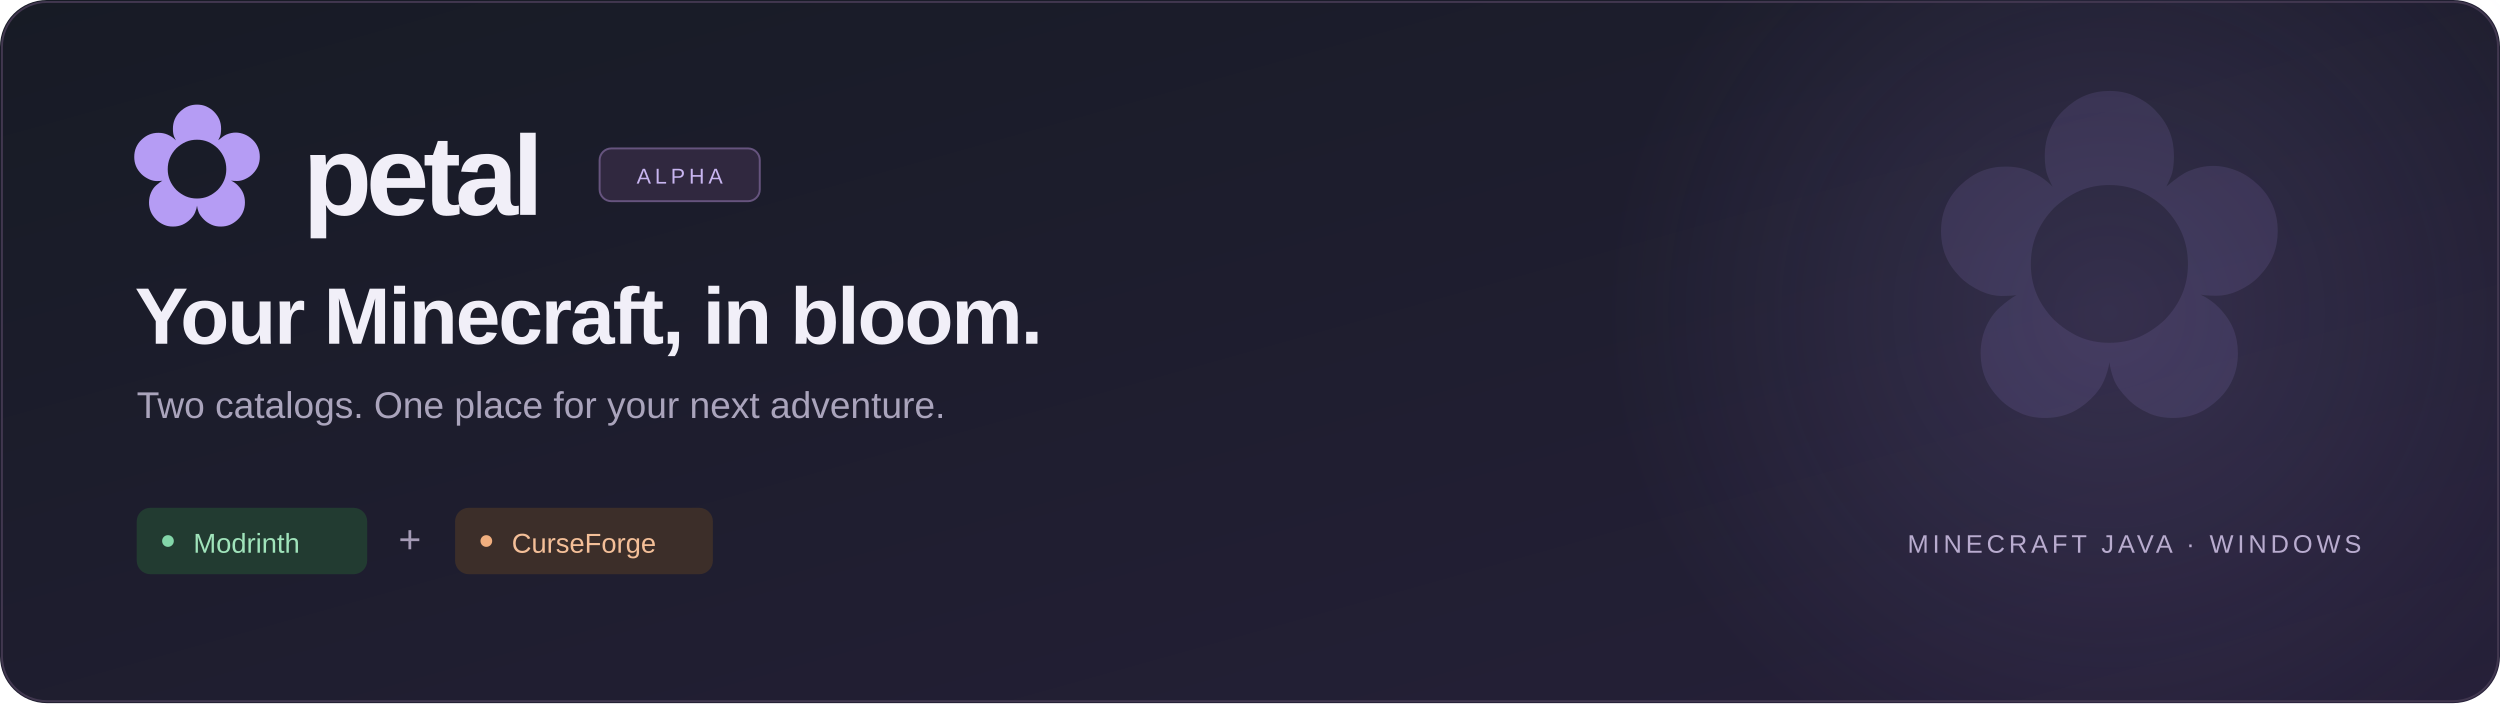
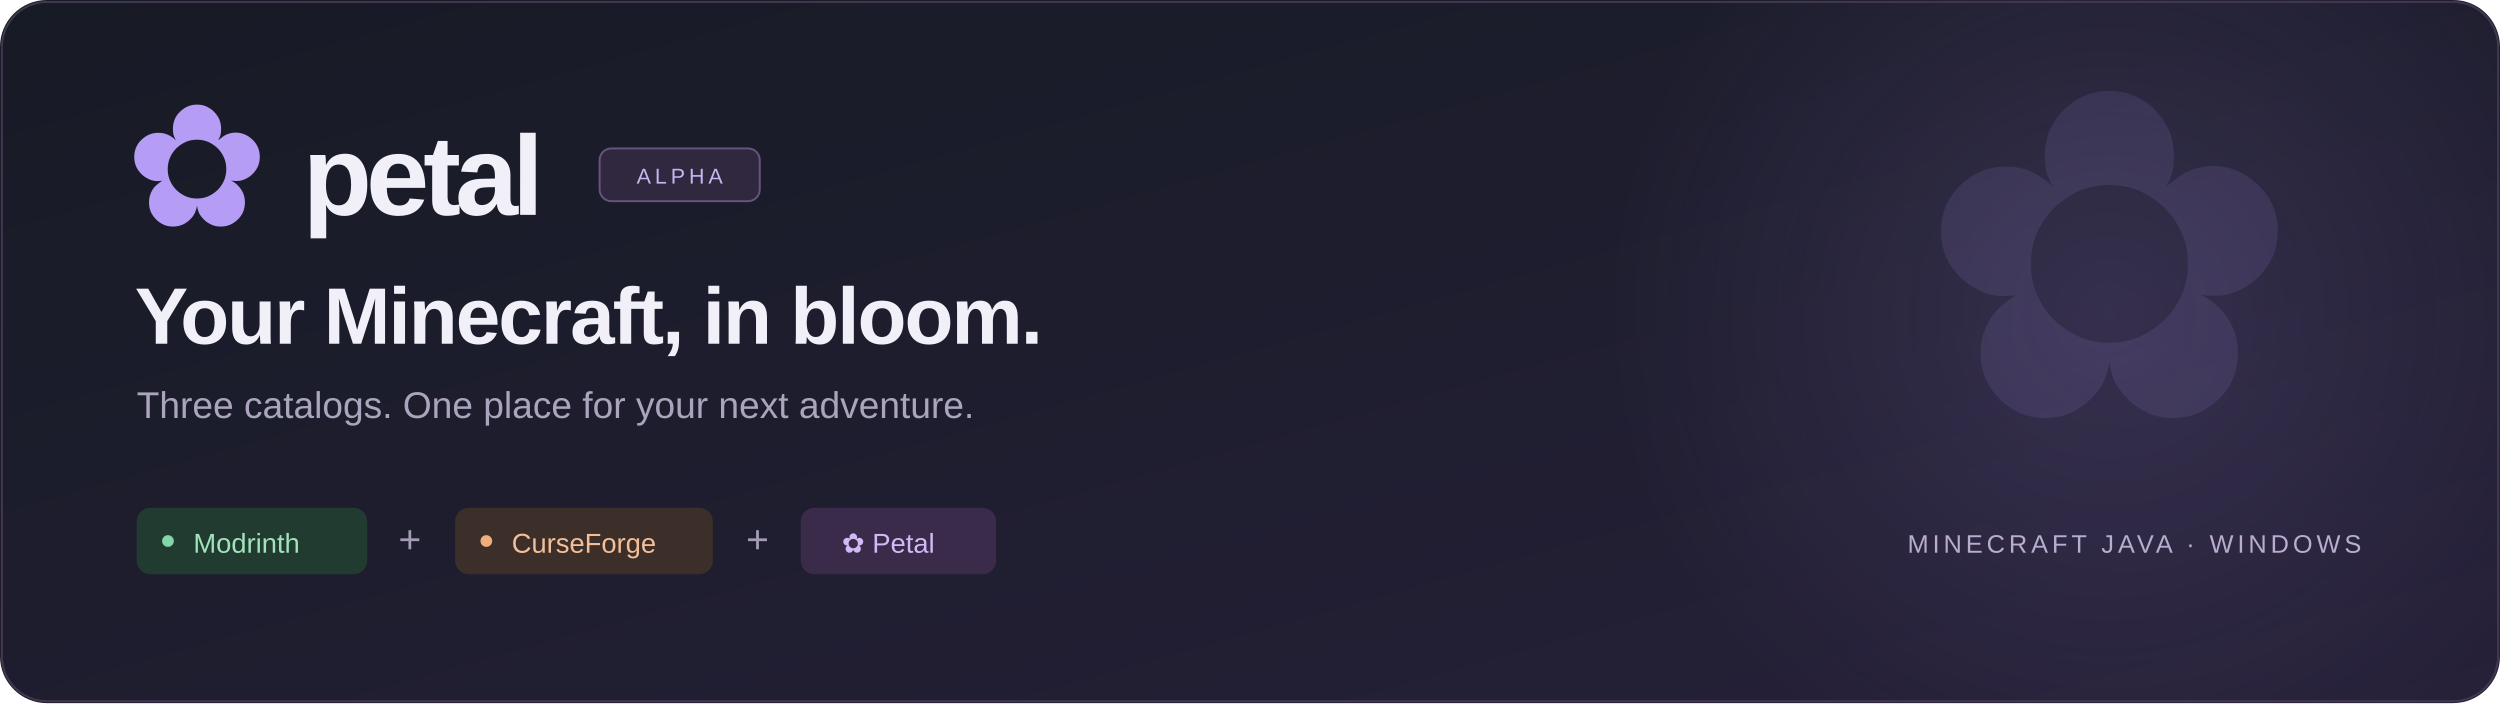
<svg xmlns="http://www.w3.org/2000/svg" width="1280" height="360" viewBox="0 0 1280 360" role="img" aria-labelledby="title desc">
  <defs>
    <linearGradient id="bg" x2="1" y2="1">
      <stop stop-color="#171b25" />
      <stop offset="1" stop-color="#262039" />
    </linearGradient>
    <radialGradient id="glow">
      <stop stop-color="#b59cf4" stop-opacity=".14" />
      <stop offset="1" stop-color="#b59cf4" stop-opacity="0" />
    </radialGradient>
  </defs>
  <rect width="1280" height="360" rx="24" fill="url(#bg)" />
  <circle cx="1080" cy="160" r="260" fill="url(#glow)" />
  <rect x="1" y="1" width="1278" height="358" rx="23" fill="none" stroke="#41374f" />
  <g font-family="Segoe UI, Arial, sans-serif">
    <text x="64" y="116" fill="#b59cf4" font-size="88">✿</text>
    <text x="155" y="110" fill="#f1eff8" font-size="58" font-weight="700" letter-spacing="-3">petal</text>
    <rect x="307" y="76" width="82" height="27" rx="6" fill="#30283f" stroke="#66547e" />
    <text x="348" y="94" fill="#c8b5f0" font-size="11" letter-spacing="2" text-anchor="middle">ALPHA</text>
    <text x="69" y="176" fill="#f1eff8" font-size="41" font-weight="600" letter-spacing="-1">Your Minecraft, in bloom.</text>
-     <text x="70" y="214" fill="#aaa4bc" font-size="19">Two catalogs. One place for your next adventure.</text>
+     <text x="70" y="214" fill="#aaa4bc" font-size="19">Three catalogs. One place for your next adventure.</text>
    <rect x="70" y="260" width="118" height="34" rx="7" fill="#223b31" />
    <circle cx="86" cy="277" r="3" fill="#83d6a9" />
    <text x="99" y="283" fill="#a0e4bb" font-size="14">Modrinth</text>
    <text x="204" y="283" fill="#a59bb6" font-size="20">+</text>
    <rect x="233" y="260" width="132" height="34" rx="7" fill="#3c2e29" />
    <circle cx="249" cy="277" r="3" fill="#f0ae7e" />
    <text x="262" y="283" fill="#f4bf98" font-size="14">CurseForge</text>
+     <text x="382" y="283" fill="#a59bb6" font-size="20">+</text>
+     <rect x="410" y="260" width="100" height="34" rx="7" fill="#3a2b4b" />
+     <text x="431" y="283" fill="#d3b9f5" font-size="14">✿ Petal</text>
    <text x="1209" y="283" fill="#b9accf" font-size="13" text-anchor="end" letter-spacing="2">MINECRAFT JAVA · WINDOWS</text>
    <text x="1080" y="214" fill="#b59cf4" opacity=".12" font-size="236" text-anchor="middle">✿</text>
  </g>
</svg>
